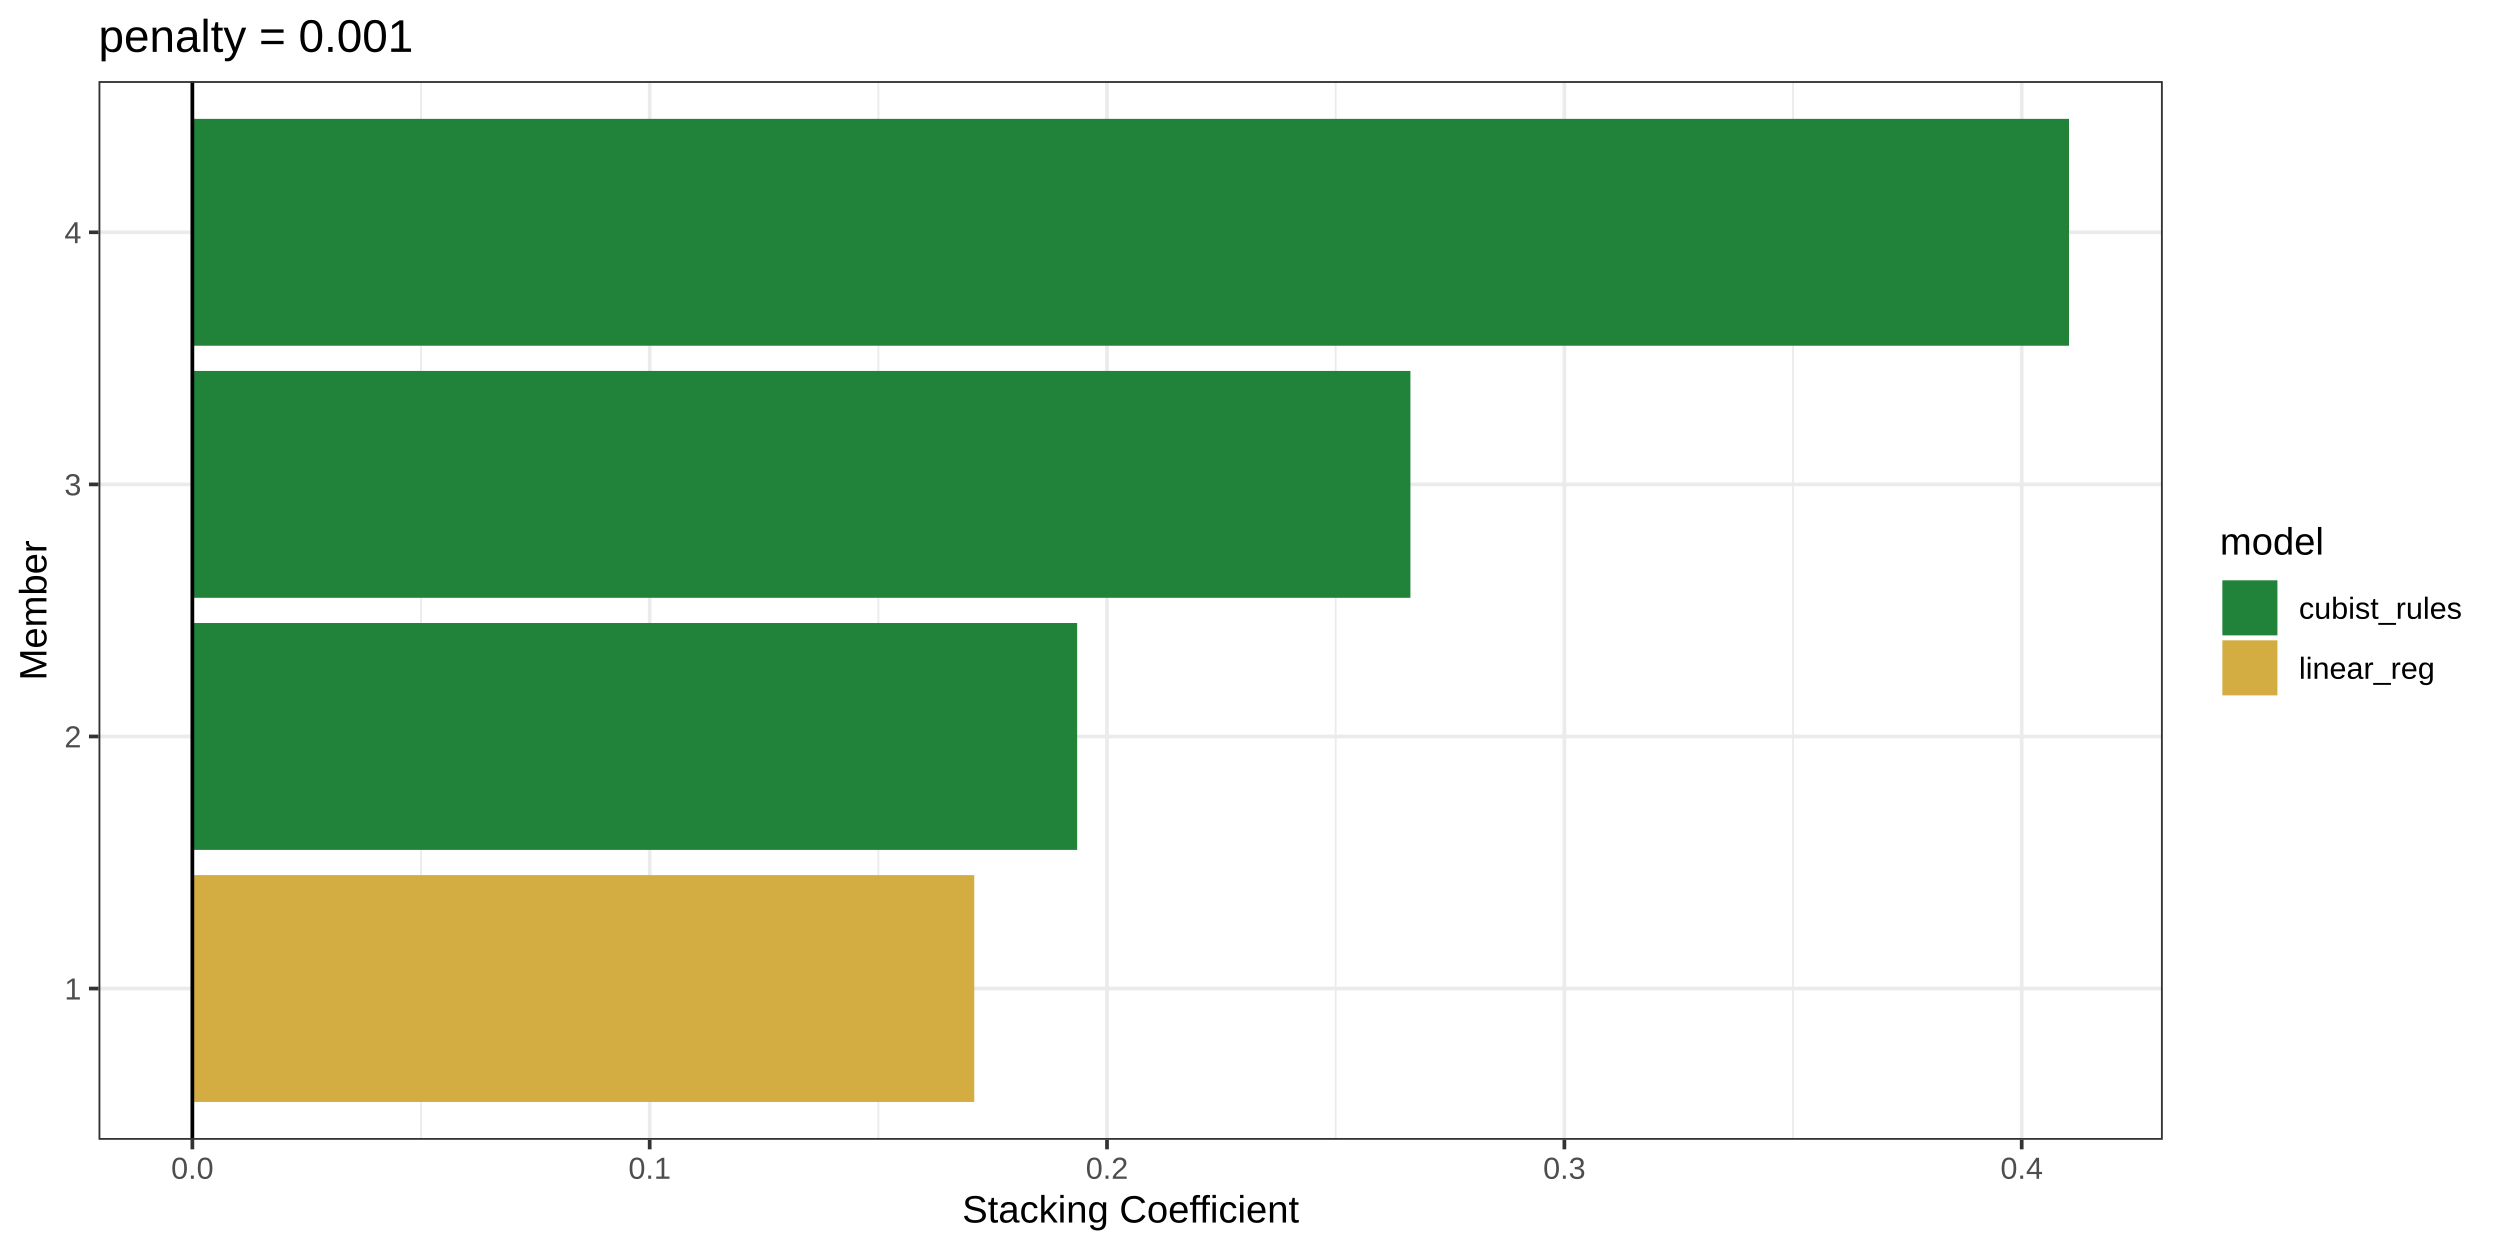
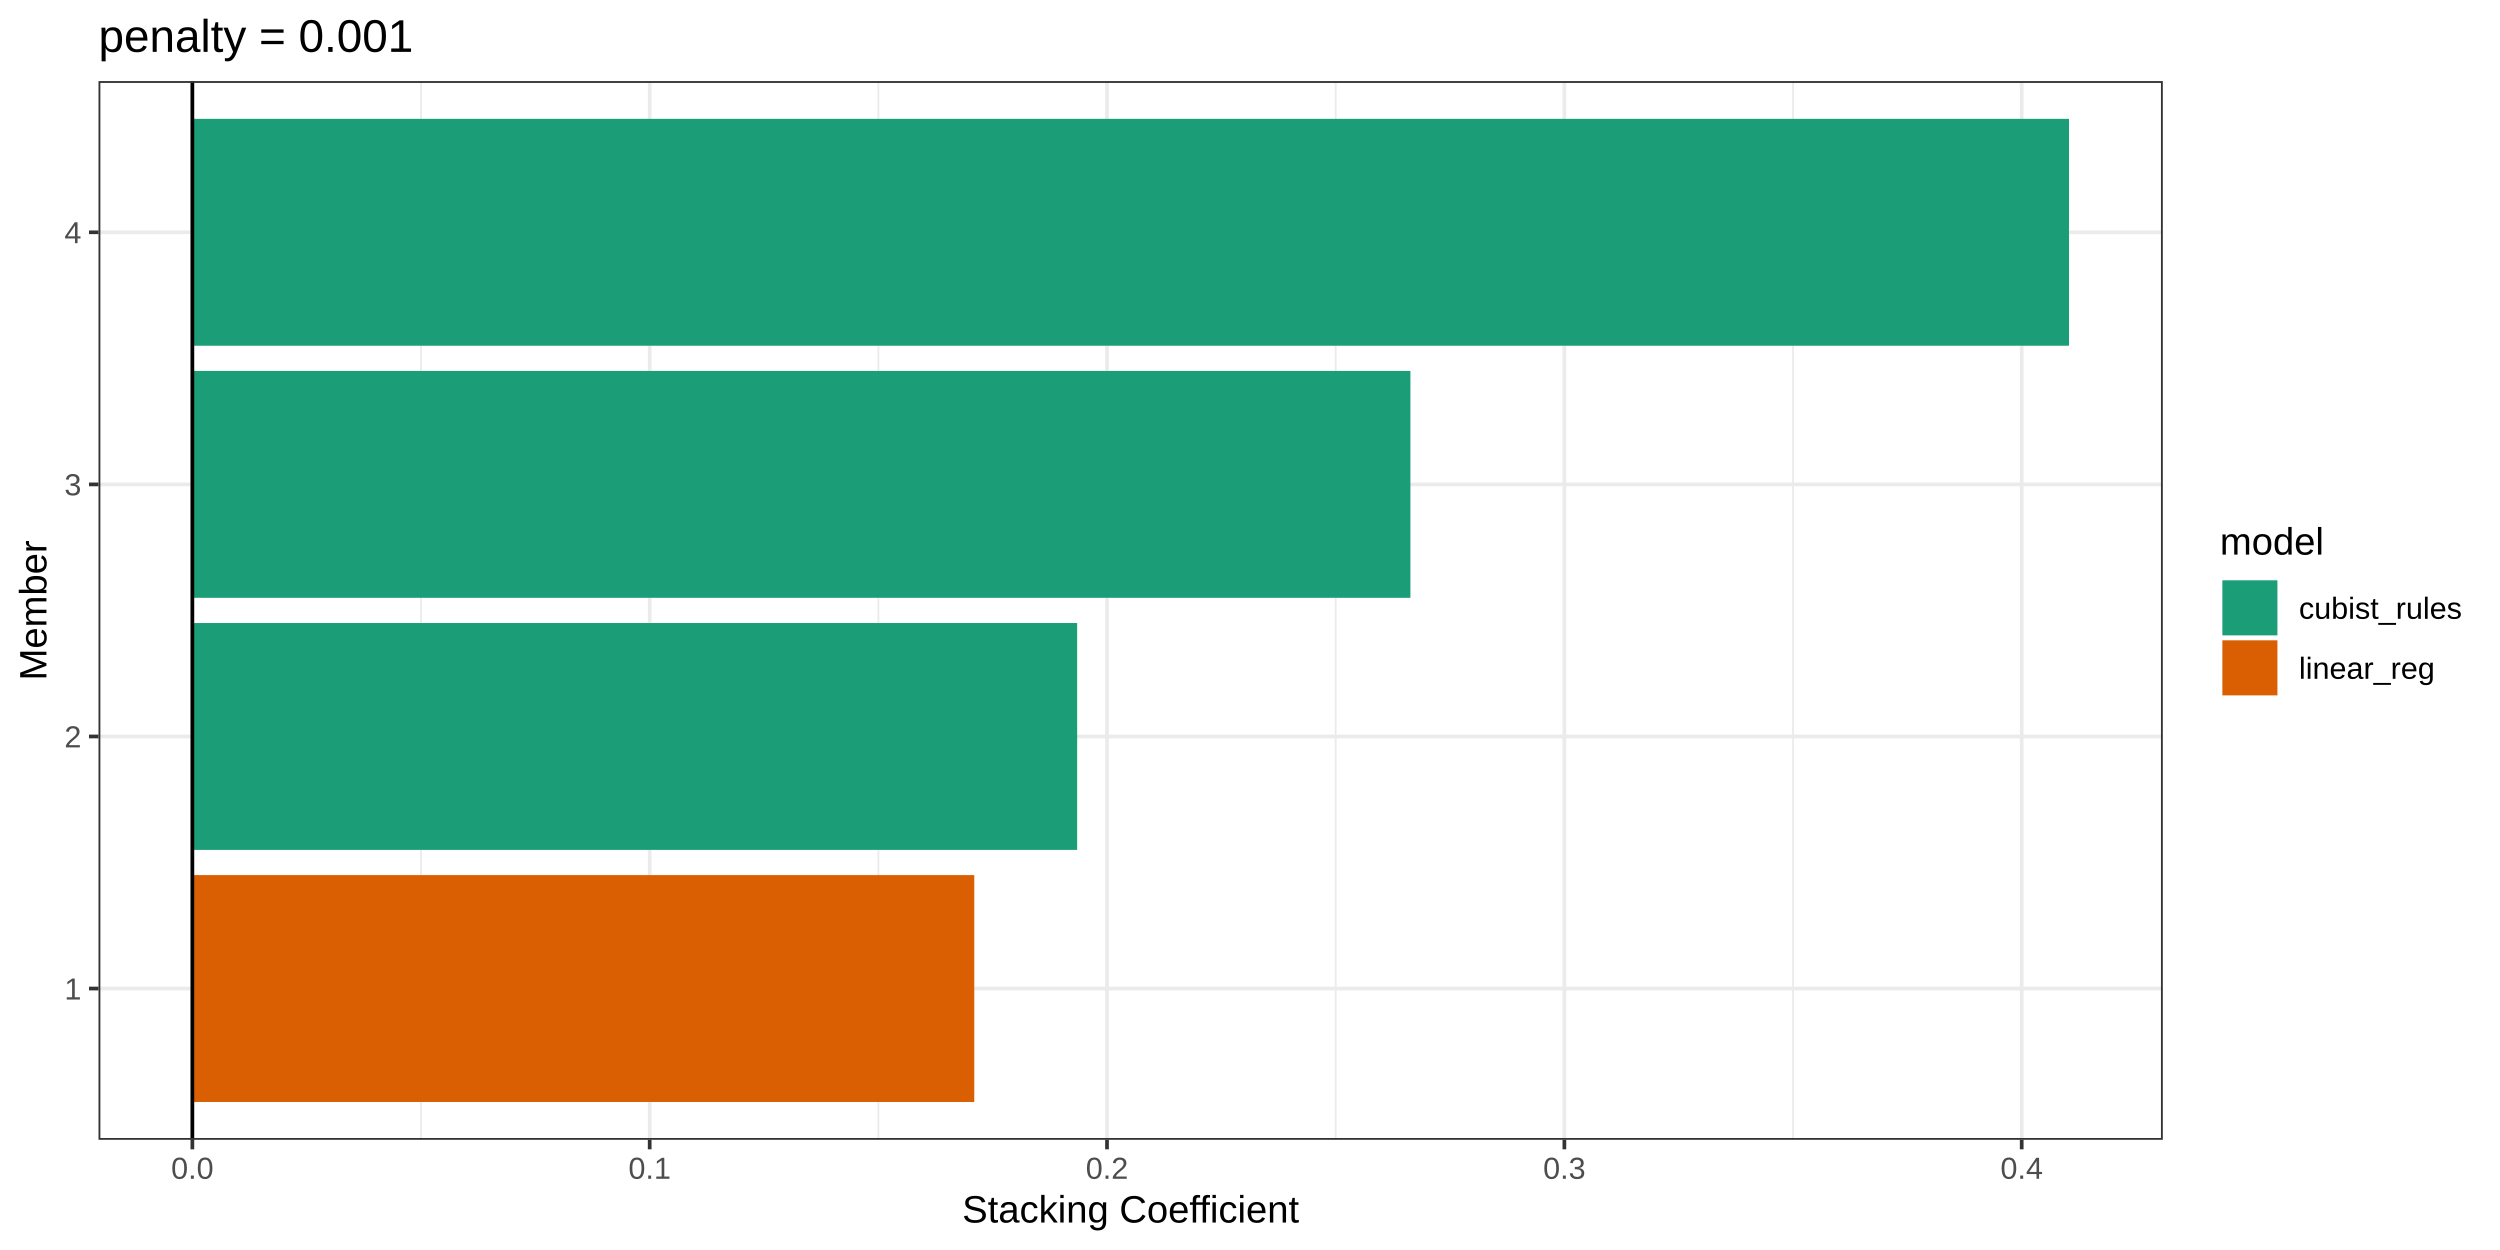
<svg xmlns="http://www.w3.org/2000/svg" class="svglite" width="720.00pt" height="360.00pt" viewBox="0 0 720.00 360.00">
  <defs>
    <style type="text/css">
    .svglite line, .svglite polyline, .svglite polygon, .svglite path, .svglite rect, .svglite circle {
      fill: none;
      stroke: #000000;
      stroke-linecap: round;
      stroke-linejoin: round;
      stroke-miterlimit: 10.00;
    }
    .svglite text {
      white-space: pre;
    }
  </style>
  </defs>
  <rect width="100%" height="100%" style="stroke: none; fill: #FFFFFF;" />
  <defs>
    <clipPath id="cpMC4wMHw3MjAuMDB8MC4wMHwzNjAuMDA=">
      <rect x="0.00" y="0.00" width="720.00" height="360.00" />
    </clipPath>
  </defs>
  <g clip-path="url(#cpMC4wMHw3MjAuMDB8MC4wMHwzNjAuMDA=)">
    <rect x="0.00" y="0.00" width="720.00" height="360.00" style="stroke-width: 1.07; stroke: #FFFFFF; fill: #FFFFFF;" />
  </g>
  <defs>
    <clipPath id="cpMjguMzd8NjIyLjg5fDIzLjM0fDMyOC4yNw==">
      <rect x="28.37" y="23.34" width="594.52" height="304.93" />
    </clipPath>
  </defs>
  <g clip-path="url(#cpMjguMzd8NjIyLjg5fDIzLjM0fDMyOC4yNw==)">
    <rect x="28.37" y="23.34" width="594.52" height="304.93" style="stroke-width: 1.07; stroke: none; fill: #FFFFFF;" />
    <polyline points="121.25,328.27 121.25,23.34 " style="stroke-width: 0.53; stroke: #EBEBEB; stroke-linecap: butt;" />
    <polyline points="252.97,328.27 252.97,23.34 " style="stroke-width: 0.53; stroke: #EBEBEB; stroke-linecap: butt;" />
    <polyline points="384.68,328.27 384.68,23.34 " style="stroke-width: 0.53; stroke: #EBEBEB; stroke-linecap: butt;" />
    <polyline points="516.39,328.27 516.39,23.34 " style="stroke-width: 0.53; stroke: #EBEBEB; stroke-linecap: butt;" />
    <polyline points="28.37,284.70 622.89,284.70 " style="stroke-width: 1.07; stroke: #EBEBEB; stroke-linecap: butt;" />
    <polyline points="28.37,212.10 622.89,212.10 " style="stroke-width: 1.07; stroke: #EBEBEB; stroke-linecap: butt;" />
    <polyline points="28.37,139.50 622.89,139.50 " style="stroke-width: 1.07; stroke: #EBEBEB; stroke-linecap: butt;" />
    <polyline points="28.37,66.90 622.89,66.90 " style="stroke-width: 1.07; stroke: #EBEBEB; stroke-linecap: butt;" />
    <polyline points="55.40,328.27 55.40,23.34 " style="stroke-width: 1.07; stroke: #EBEBEB; stroke-linecap: butt;" />
    <polyline points="187.11,328.27 187.11,23.34 " style="stroke-width: 1.07; stroke: #EBEBEB; stroke-linecap: butt;" />
    <polyline points="318.82,328.27 318.82,23.34 " style="stroke-width: 1.07; stroke: #EBEBEB; stroke-linecap: butt;" />
    <polyline points="450.54,328.27 450.54,23.34 " style="stroke-width: 1.07; stroke: #EBEBEB; stroke-linecap: butt;" />
    <polyline points="582.25,328.27 582.25,23.34 " style="stroke-width: 1.07; stroke: #EBEBEB; stroke-linecap: butt;" />
-     <rect x="55.40" y="252.03" width="225.19" height="65.34" style="stroke-width: 1.07; stroke: none; stroke-linecap: butt; stroke-linejoin: miter; fill: #D4AD42;" />
-     <rect x="55.40" y="179.43" width="254.82" height="65.34" style="stroke-width: 1.07; stroke: none; stroke-linecap: butt; stroke-linejoin: miter; fill: #218239;" />
-     <rect x="55.40" y="106.83" width="350.80" height="65.34" style="stroke-width: 1.07; stroke: none; stroke-linecap: butt; stroke-linejoin: miter; fill: #218239;" />
-     <rect x="55.40" y="34.23" width="540.47" height="65.34" style="stroke-width: 1.07; stroke: none; stroke-linecap: butt; stroke-linejoin: miter; fill: #218239;" />
+     <rect x="55.40" y="252.03" width="225.19" height="65.34" style="stroke-width: 1.07; stroke: none; stroke-linecap: butt; stroke-linejoin: miter; fill: #D95F02;" />
+     <rect x="55.40" y="179.43" width="254.82" height="65.34" style="stroke-width: 1.07; stroke: none; stroke-linecap: butt; stroke-linejoin: miter; fill: #1B9E77;" />
+     <rect x="55.40" y="106.83" width="350.80" height="65.34" style="stroke-width: 1.07; stroke: none; stroke-linecap: butt; stroke-linejoin: miter; fill: #1B9E77;" />
+     <rect x="55.40" y="34.23" width="540.47" height="65.34" style="stroke-width: 1.07; stroke: none; stroke-linecap: butt; stroke-linejoin: miter; fill: #1B9E77;" />
    <line x1="55.40" y1="328.27" x2="55.40" y2="23.34" style="stroke-width: 1.07; stroke-linecap: butt;" />
    <rect x="28.37" y="23.34" width="594.52" height="304.93" style="stroke-width: 1.07; stroke: #333333;" />
  </g>
  <g clip-path="url(#cpMC4wMHw3MjAuMDB8MC4wMHwzNjAuMDA=)">
    <text x="23.44" y="287.86" text-anchor="end" style="font-size: 8.80px;fill: #4D4D4D; font-family: &quot;Arial&quot;;" textLength="4.90px" lengthAdjust="spacingAndGlyphs">1</text>
    <text x="23.44" y="215.26" text-anchor="end" style="font-size: 8.80px;fill: #4D4D4D; font-family: &quot;Arial&quot;;" textLength="4.90px" lengthAdjust="spacingAndGlyphs">2</text>
    <text x="23.44" y="142.65" text-anchor="end" style="font-size: 8.80px;fill: #4D4D4D; font-family: &quot;Arial&quot;;" textLength="4.90px" lengthAdjust="spacingAndGlyphs">3</text>
    <text x="23.44" y="70.05" text-anchor="end" style="font-size: 8.80px;fill: #4D4D4D; font-family: &quot;Arial&quot;;" textLength="4.90px" lengthAdjust="spacingAndGlyphs">4</text>
    <polyline points="25.63,284.70 28.37,284.70 " style="stroke-width: 1.07; stroke: #333333; stroke-linecap: butt;" />
    <polyline points="25.63,212.10 28.37,212.10 " style="stroke-width: 1.07; stroke: #333333; stroke-linecap: butt;" />
    <polyline points="25.63,139.50 28.37,139.50 " style="stroke-width: 1.07; stroke: #333333; stroke-linecap: butt;" />
    <polyline points="25.63,66.90 28.37,66.90 " style="stroke-width: 1.07; stroke: #333333; stroke-linecap: butt;" />
    <polyline points="55.40,331.01 55.40,328.27 " style="stroke-width: 1.07; stroke: #333333; stroke-linecap: butt;" />
    <polyline points="187.11,331.01 187.11,328.27 " style="stroke-width: 1.07; stroke: #333333; stroke-linecap: butt;" />
    <polyline points="318.82,331.01 318.82,328.27 " style="stroke-width: 1.07; stroke: #333333; stroke-linecap: butt;" />
    <polyline points="450.54,331.01 450.54,328.27 " style="stroke-width: 1.07; stroke: #333333; stroke-linecap: butt;" />
    <polyline points="582.25,331.01 582.25,328.27 " style="stroke-width: 1.07; stroke: #333333; stroke-linecap: butt;" />
    <text x="55.40" y="339.50" text-anchor="middle" style="font-size: 8.80px;fill: #4D4D4D; font-family: &quot;Arial&quot;;" textLength="12.23px" lengthAdjust="spacingAndGlyphs">0.0</text>
    <text x="187.11" y="339.50" text-anchor="middle" style="font-size: 8.80px;fill: #4D4D4D; font-family: &quot;Arial&quot;;" textLength="12.23px" lengthAdjust="spacingAndGlyphs">0.1</text>
    <text x="318.82" y="339.50" text-anchor="middle" style="font-size: 8.80px;fill: #4D4D4D; font-family: &quot;Arial&quot;;" textLength="12.23px" lengthAdjust="spacingAndGlyphs">0.2</text>
    <text x="450.54" y="339.50" text-anchor="middle" style="font-size: 8.80px;fill: #4D4D4D; font-family: &quot;Arial&quot;;" textLength="12.23px" lengthAdjust="spacingAndGlyphs">0.3</text>
    <text x="582.25" y="339.50" text-anchor="middle" style="font-size: 8.80px;fill: #4D4D4D; font-family: &quot;Arial&quot;;" textLength="12.23px" lengthAdjust="spacingAndGlyphs">0.4</text>
    <text x="325.63" y="352.09" text-anchor="middle" style="font-size: 11.00px; font-family: &quot;Arial&quot;;" textLength="97.21px" lengthAdjust="spacingAndGlyphs">Stacking Coefficient</text>
    <text transform="translate(13.37,175.80) rotate(-90)" text-anchor="middle" style="font-size: 11.00px; font-family: &quot;Arial&quot;;" textLength="40.36px" lengthAdjust="spacingAndGlyphs">Member</text>
    <rect x="633.85" y="145.14" width="80.67" height="61.32" style="stroke-width: 1.07; stroke: none; fill: #FFFFFF;" />
    <text x="639.33" y="159.73" style="font-size: 11.00px; font-family: &quot;Arial&quot;;" textLength="29.97px" lengthAdjust="spacingAndGlyphs">model</text>
    <rect x="639.33" y="166.42" width="17.28" height="17.28" style="stroke-width: 1.07; stroke: none; fill: #FFFFFF;" />
-     <rect x="640.04" y="167.13" width="15.86" height="15.86" style="stroke-width: 1.07; stroke: none; stroke-linecap: butt; stroke-linejoin: miter; fill: #218239;" />
+     <rect x="640.04" y="167.13" width="15.86" height="15.86" style="stroke-width: 1.07; stroke: none; stroke-linecap: butt; stroke-linejoin: miter; fill: #1B9E77;" />
    <rect x="639.33" y="183.70" width="17.28" height="17.28" style="stroke-width: 1.07; stroke: none; fill: #FFFFFF;" />
-     <rect x="640.04" y="184.41" width="15.86" height="15.86" style="stroke-width: 1.07; stroke: none; stroke-linecap: butt; stroke-linejoin: miter; fill: #D4AD42;" />
+     <rect x="640.04" y="184.41" width="15.86" height="15.86" style="stroke-width: 1.07; stroke: none; stroke-linecap: butt; stroke-linejoin: miter; fill: #D95F02;" />
    <text x="662.09" y="178.22" style="font-size: 8.80px; font-family: &quot;Arial&quot;;" textLength="46.95px" lengthAdjust="spacingAndGlyphs">cubist_rules</text>
    <text x="662.09" y="195.50" style="font-size: 8.80px; font-family: &quot;Arial&quot;;" textLength="39.14px" lengthAdjust="spacingAndGlyphs">linear_reg</text>
    <text x="28.37" y="14.94" style="font-size: 13.20px; font-family: &quot;Arial&quot;;" textLength="90.58px" lengthAdjust="spacingAndGlyphs">penalty = 0.001</text>
  </g>
</svg>
